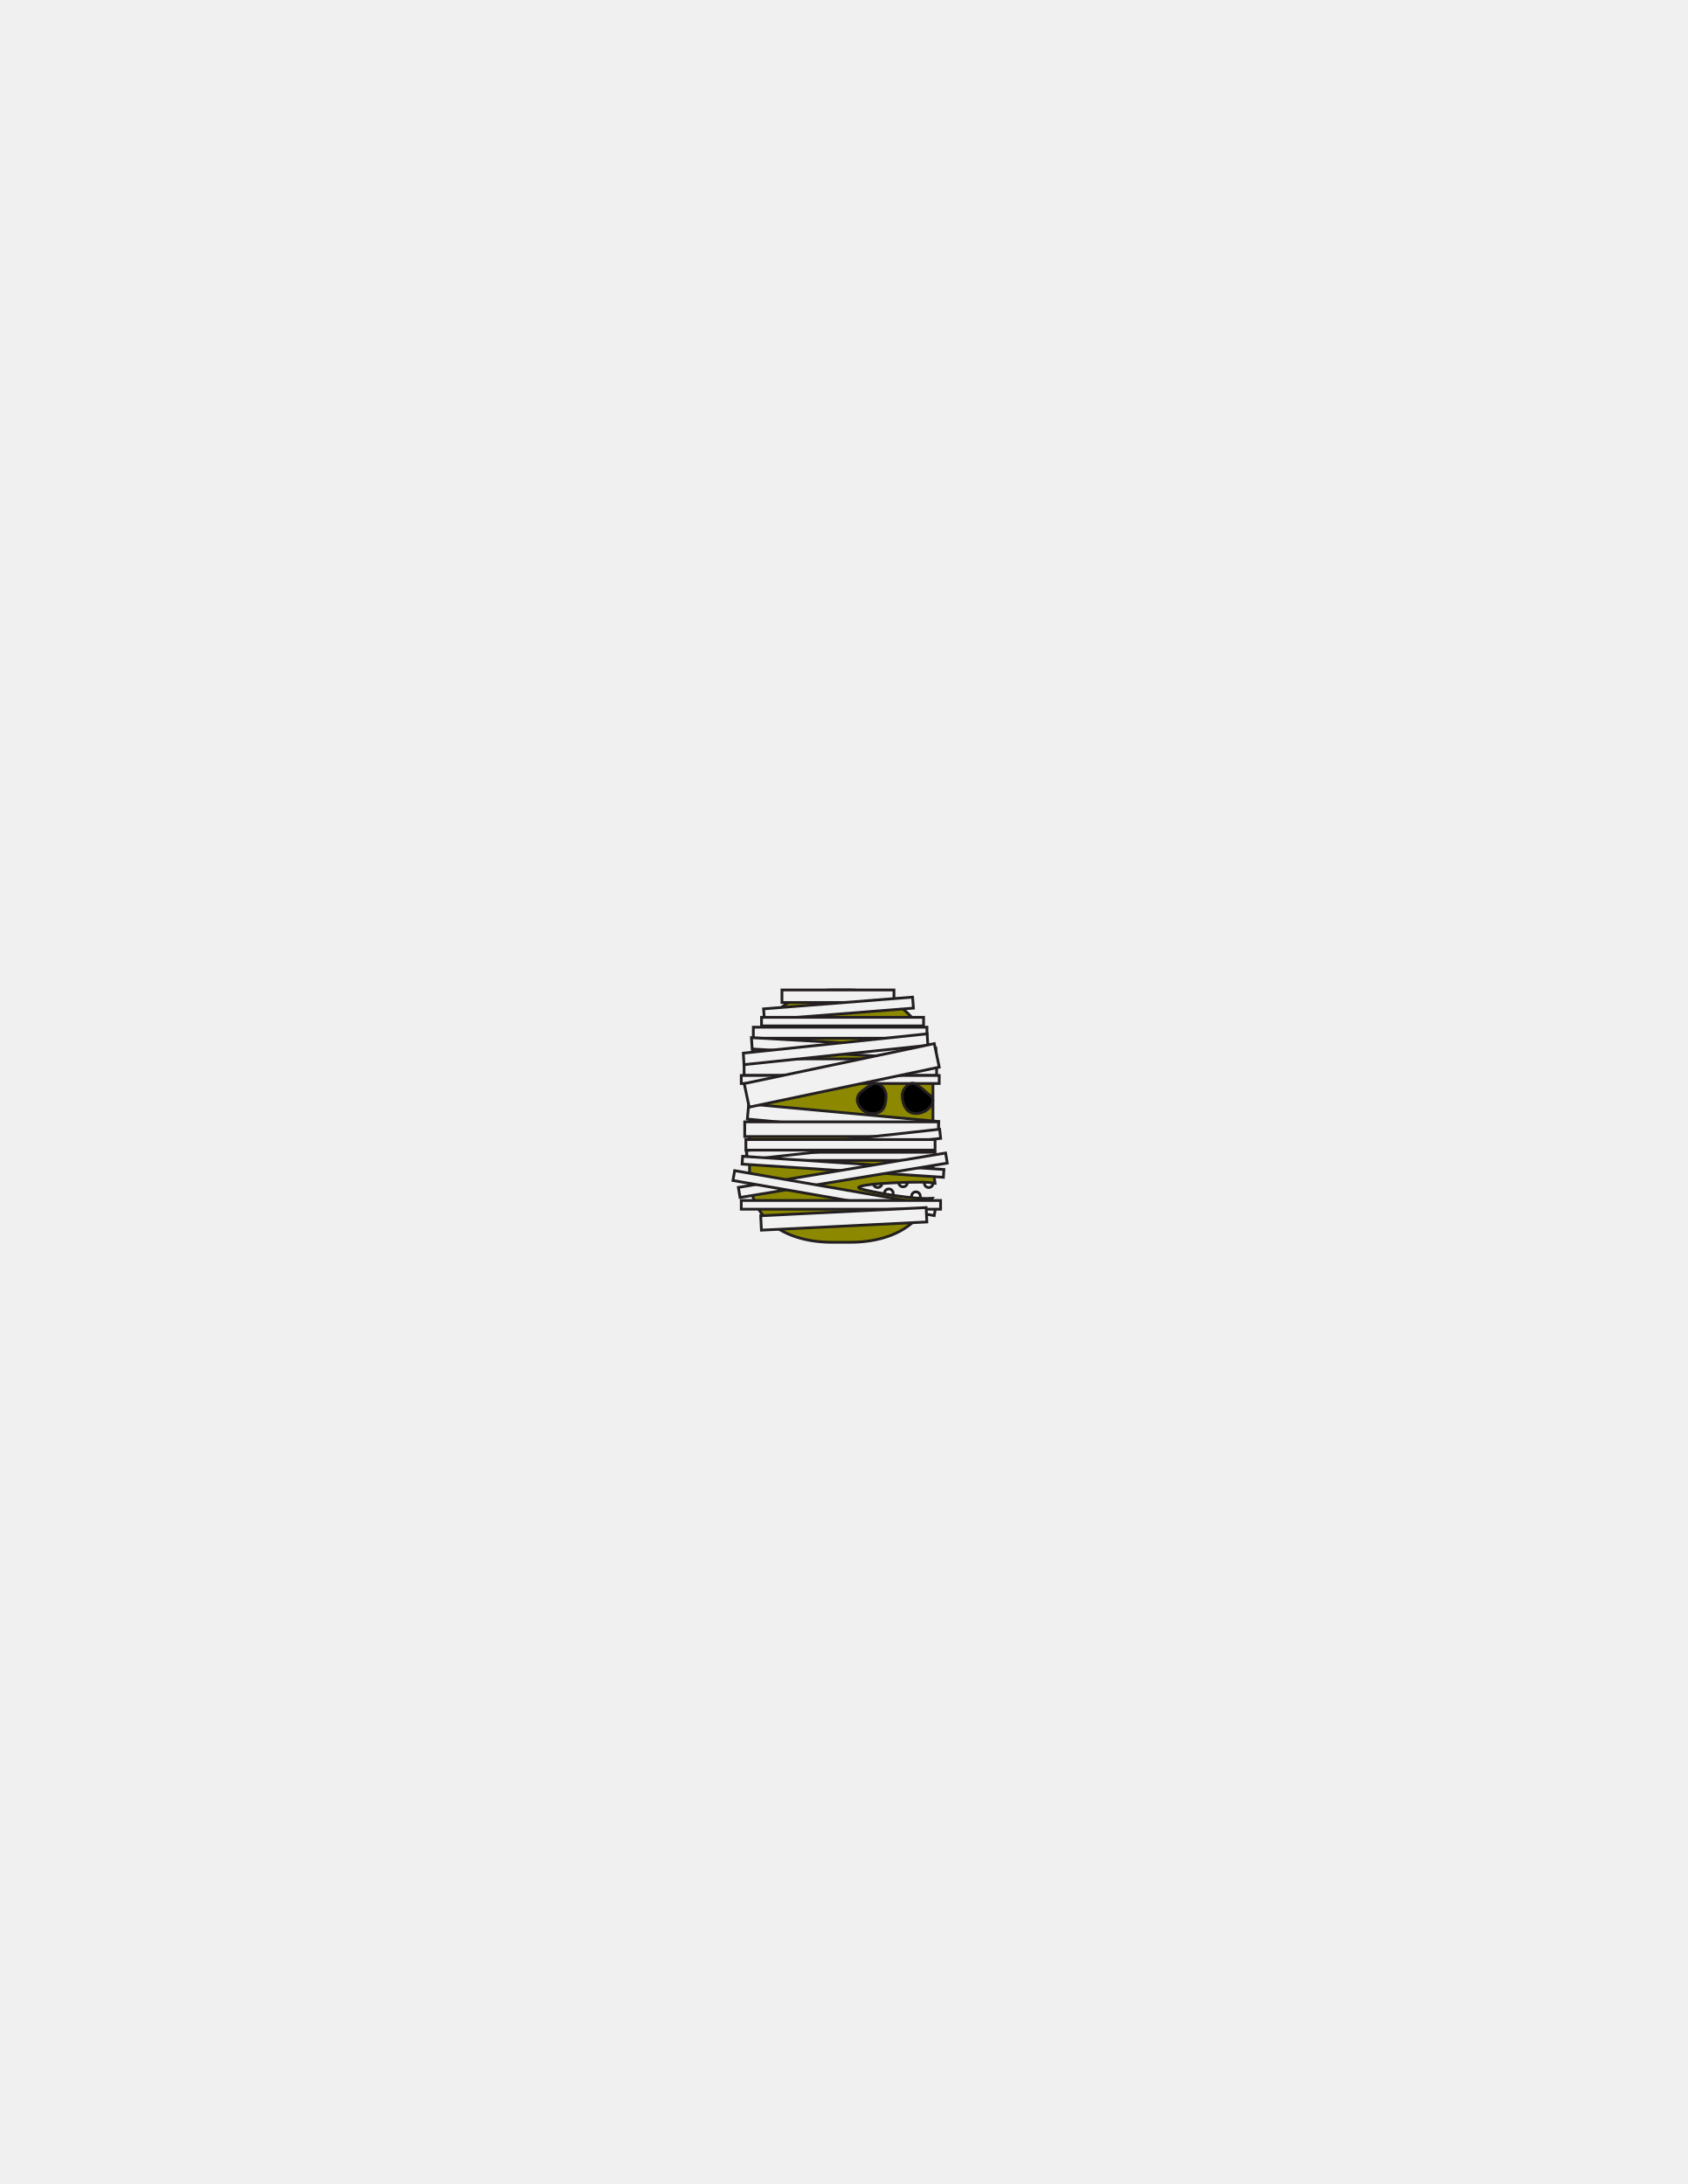
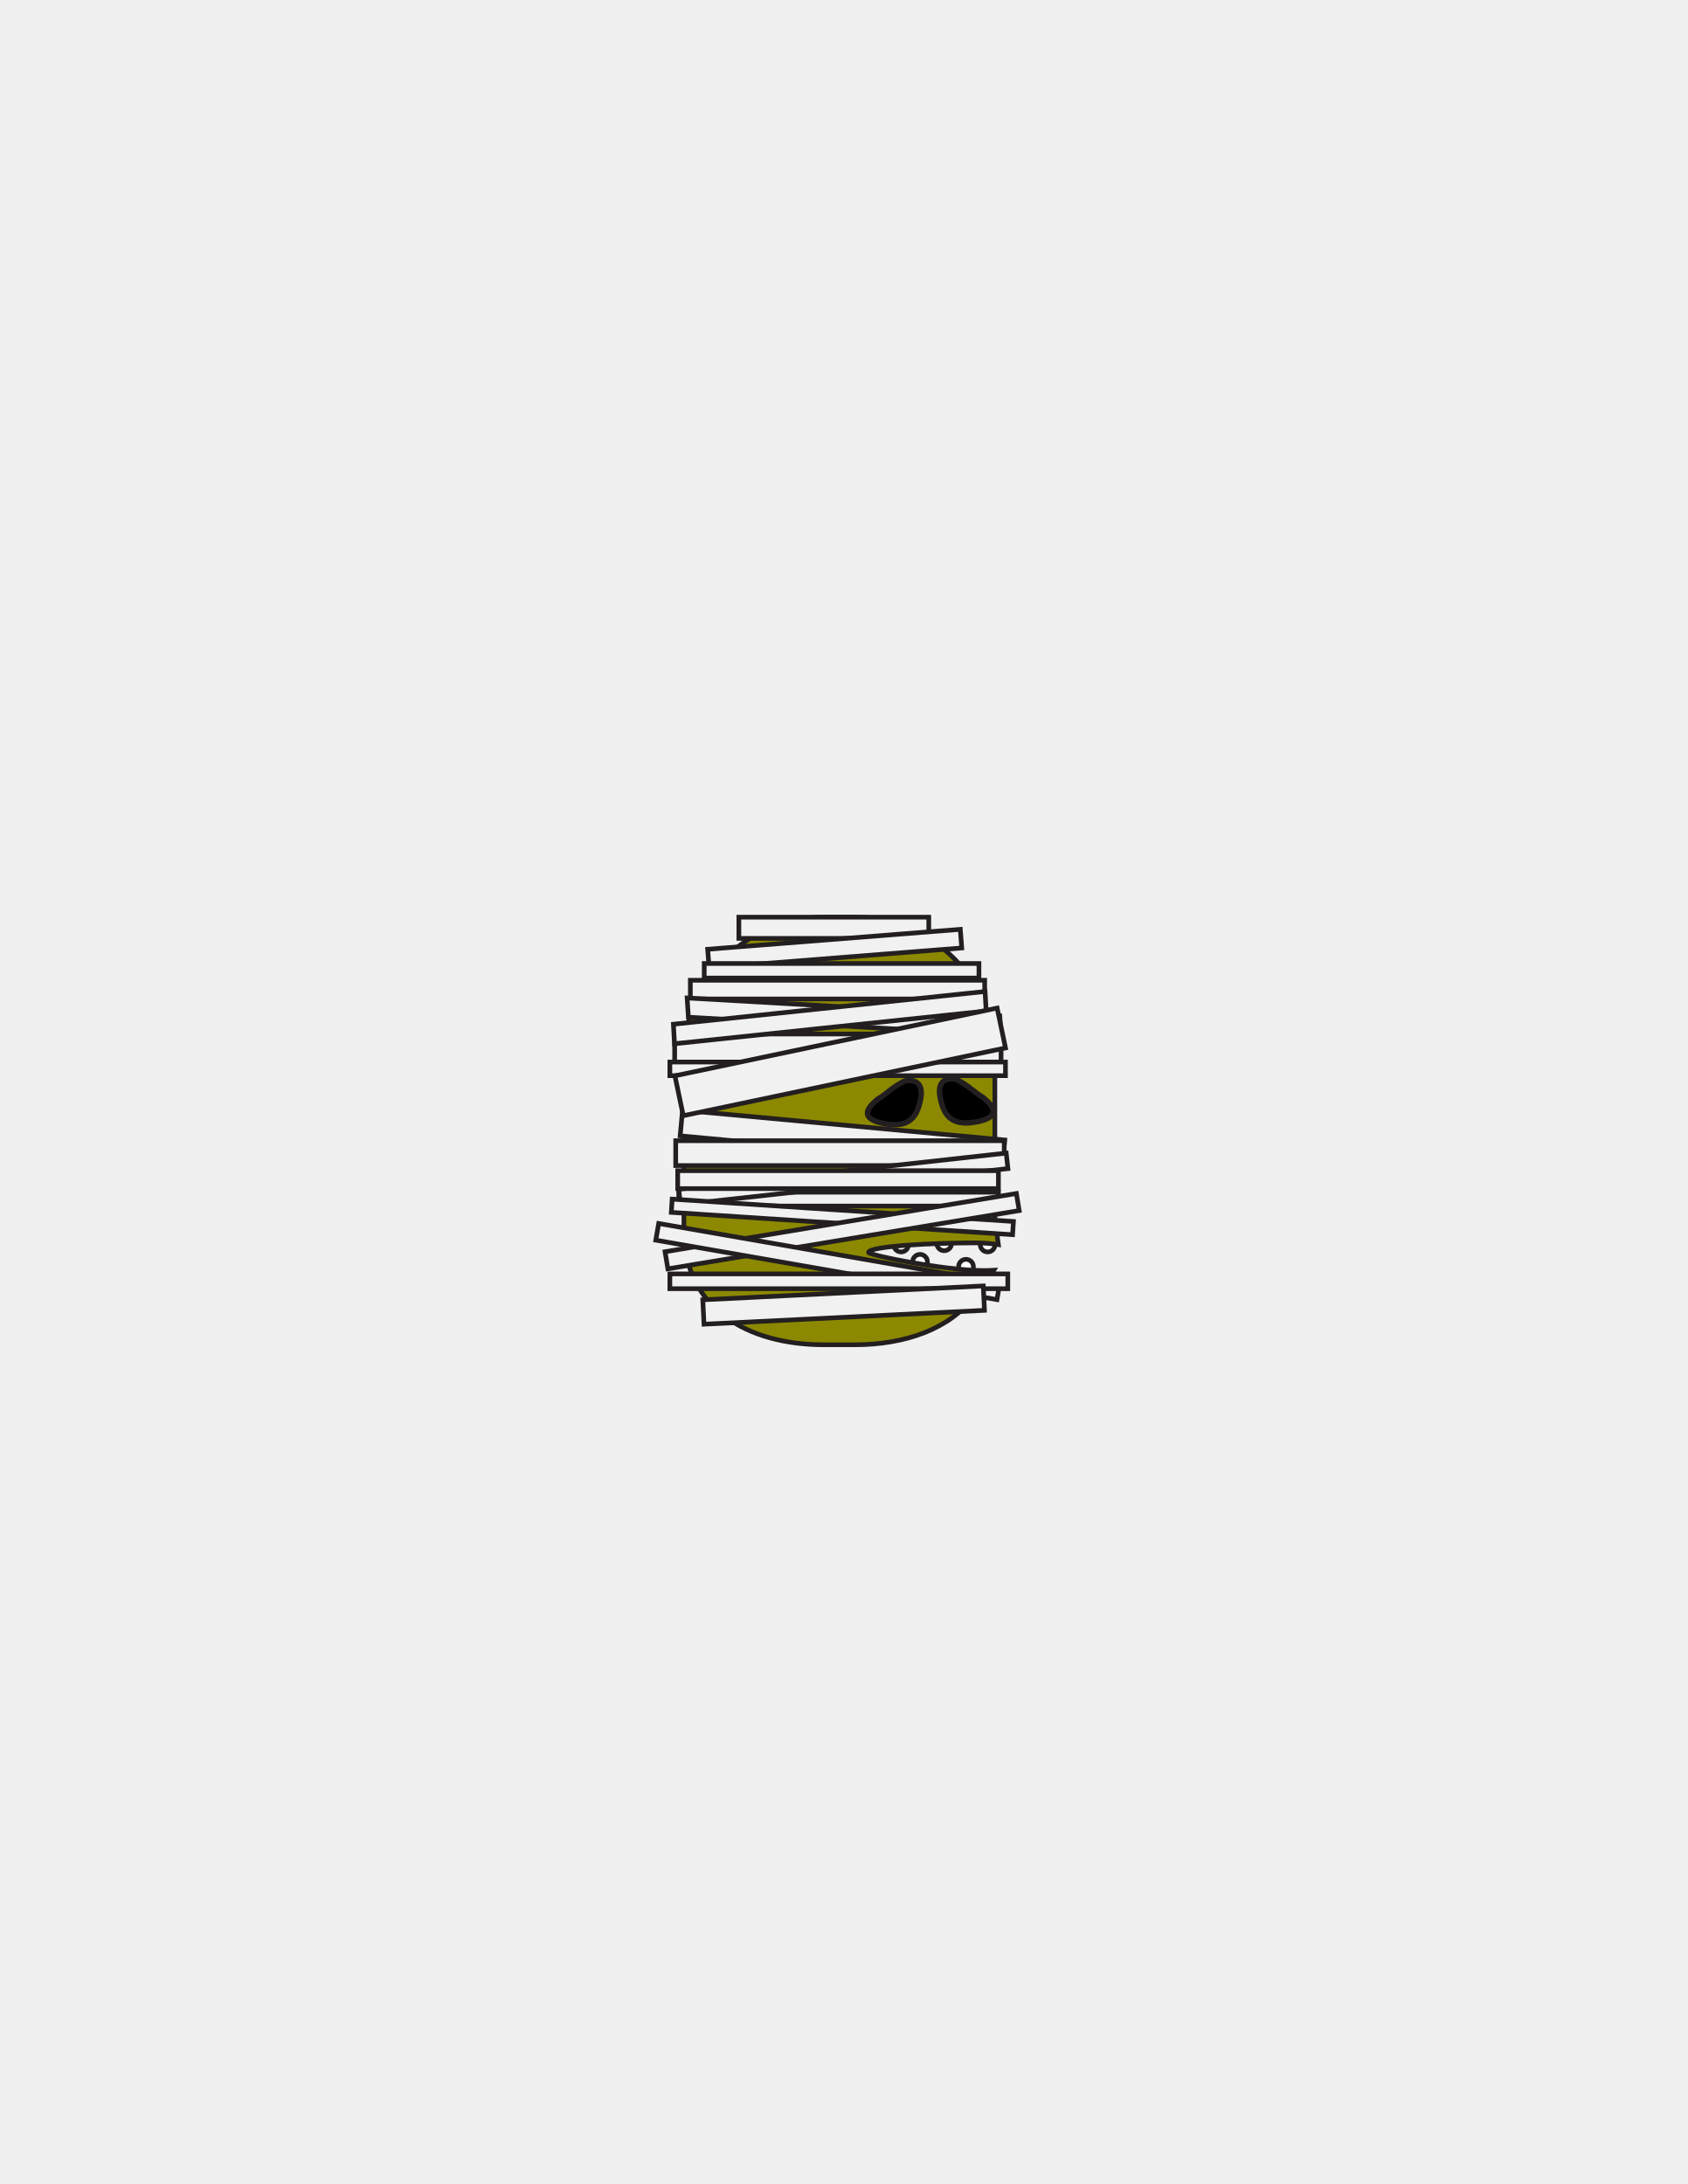
<svg xmlns="http://www.w3.org/2000/svg" version="1.1" id="Layer_1" x="0px" y="0px" width="612px" height="792px" viewBox="0 0 612 792" enable-background="new 0 0 612 792" xml:space="preserve">
-   <rect id="head_frame_1_" x="230.5" y="331.5" fill-opacity="0" fill="#231F20" width="151" height="131" />
-   <path fill="#FFFFFF" stroke="#231F20" stroke-miterlimit="10" d="M338.318,429.053c0,0.873-0.707,1.581-1.58,1.581l0,0  c-0.873,0-1.582-0.708-1.582-1.581v-1.514c0-0.873,0.709-1.581,1.582-1.581l0,0c0.873,0,1.58,0.708,1.58,1.581V429.053z" />
-   <path fill="#FFFFFF" stroke="#231F20" stroke-miterlimit="10" d="M329.025,428.794c0,0.873-0.709,1.581-1.582,1.581l0,0  c-0.873,0-1.58-0.708-1.58-1.581v-1.514c0-0.873,0.707-1.581,1.58-1.581l0,0c0.873,0,1.582,0.708,1.582,1.581V428.794z" />
-   <path fill="#FFFFFF" stroke="#231F20" stroke-miterlimit="10" d="M319.807,429.053c0,0.873-0.709,1.581-1.582,1.581l0,0  c-0.873,0-1.58-0.708-1.58-1.581v-1.514c0-0.873,0.707-1.581,1.58-1.581l0,0c0.873,0,1.582,0.708,1.582,1.581V429.053z" />
-   <path fill="#FFFFFF" stroke="#231F20" stroke-miterlimit="10" d="M323.859,434.257c0,0.873-0.707,1.581-1.58,1.581l0,0  c-0.873,0-1.582-0.708-1.582-1.581v-1.514c0-0.873,0.709-1.581,1.582-1.581l0,0c0.873,0,1.58,0.708,1.58,1.581V434.257z" />
-   <path fill="#FFFFFF" stroke="#231F20" stroke-miterlimit="10" d="M333.693,435.308c0,0.873-0.709,1.581-1.582,1.581l0,0  c-0.873,0-1.58-0.708-1.58-1.581v-1.514c0-0.873,0.707-1.581,1.58-1.581l0,0c0.873,0,1.582,0.708,1.582,1.581V435.308z" />
-   <path id="SECONDARY_1_" fill="#8C8900" stroke="#231F20" stroke-miterlimit="10" d="M335.993,434.62  c-8.688,0-24.726-3.335-24.726-3.87c0-1.375,14.076-2.057,22.764-2.057c1.75,0,3.428,0.133,5,0.369l-0.75-5.625V389  c0-16.568-13.432-30-30-30h-6.5c-16.568,0-30,13.432-30,30v37c0,16.568,13.431,24.5,30,24.5h6.5c10.848,0,20.348-3.4,25.617-10.397  c0.535-0.712,3.739-4.765,4.185-5.552C337.397,434.592,336.704,434.62,335.993,434.62z" />
-   <rect id="PRIMARY_37_" x="283.531" y="359" fill="#F1F1F1" stroke="#231F20" stroke-miterlimit="10" width="40.615" height="4.541" />
-   <rect id="PRIMARY_36_" x="276.919" y="363.74" transform="matrix(0.9969 -0.0786 0.0786 0.9969 -27.7896 25.0108)" fill="#F1F1F1" stroke="#231F20" stroke-miterlimit="10" width="54.199" height="4" />
-   <rect id="PRIMARY_35_" x="273.156" y="372.5" fill="#F1F1F1" stroke="#231F20" stroke-miterlimit="10" width="62.951" height="4" />
-   <rect id="PRIMARY_34_" x="276.125" y="368.913" fill="#F1F1F1" stroke="#231F20" stroke-miterlimit="10" width="58.752" height="3.111" />
-   <rect id="PRIMARY_33_" x="271.083" y="403.481" transform="matrix(0.9958 0.092 -0.092 0.9958 38.6578 -26.393)" fill="#F1F1F1" stroke="#231F20" stroke-miterlimit="10" width="69.208" height="5.5" />
-   <rect id="PRIMARY_32_" x="269.801" y="384" fill="#F1F1F1" stroke="#231F20" stroke-miterlimit="10" width="69.807" height="6" />
-   <rect id="PRIMARY_31_" x="268.771" y="390" fill="#F1F1F1" stroke="#231F20" stroke-miterlimit="10" width="71.781" height="2.919" />
-   <polygon id="PRIMARY_30_" fill="#F1F1F1" stroke="#231F20" stroke-miterlimit="10" points="272.732,380.404 339.592,384.212   339.332,380.096 272.471,376.288 " />
-   <polygon id="PRIMARY_29_" fill="#F1F1F1" stroke="#231F20" stroke-miterlimit="10" points="336.422,379.082 269.765,386.082   269.531,381.903 336.189,374.903 " />
-   <rect id="PRIMARY_28_" x="269.976" y="385.606" transform="matrix(0.9786 -0.2059 0.2059 0.9786 -73.7452 71.182)" fill="#F1F1F1" stroke="#231F20" stroke-miterlimit="10" width="70.421" height="8.723" />
-   <path stroke="#231F20" stroke-miterlimit="10" d="M321.273,397.133c0,3.616-0.641,6.672-5.004,6.672c-3.756,0-6.553-4.1-5.002-6.672  c0.607-1.008,2.107-2.32,5.002-3.938C318.683,391.847,321.273,394.959,321.273,397.133z" />
-   <path stroke="#231F20" stroke-miterlimit="10" d="M337.146,397.133c2.971,2.063-0.641,6.672-5.002,6.672  c-3.758,0-5.004-3.668-5.004-6.672c0-2.174,2.672-5.42,5.004-3.938C334.688,394.813,335.875,396.25,337.146,397.133z" />
-   <rect id="PRIMARY_27_" x="270.026" y="406.834" fill="#F1F1F1" stroke="#231F20" stroke-miterlimit="10" width="70.261" height="5.317" />
-   <rect id="PRIMARY_26_" x="270.684" y="417.852" fill="#F1F1F1" stroke="#231F20" stroke-miterlimit="10" width="68.361" height="2.963" />
-   <rect id="PRIMARY_25_" x="270.617" y="413.345" transform="matrix(0.994 -0.1098 0.1098 0.994 -43.7116 36.0845)" fill="#F1F1F1" stroke="#231F20" stroke-miterlimit="10" width="70.462" height="3.335" />
-   <rect id="PRIMARY_24_" x="270.449" y="413.25" fill="#F1F1F1" stroke="#231F20" stroke-miterlimit="10" width="68.594" height="3.833" />
-   <rect id="PRIMARY_23_" x="269.116" y="421.72" transform="matrix(-0.9979 -0.0653 0.0653 -0.9979 583.0821 865.3384)" fill="#F1F1F1" stroke="#231F20" stroke-miterlimit="10" width="73.141" height="2.836" />
-   <rect id="PRIMARY_22_" x="267.532" y="424.333" transform="matrix(0.9865 -0.1637 0.1637 0.9865 -65.6545 55.7891)" fill="#F1F1F1" stroke="#231F20" stroke-miterlimit="10" width="76.167" height="3.704" />
-   <rect id="PRIMARY_21_" x="265.532" y="430.875" transform="matrix(0.9851 0.1718 -0.1718 0.9851 78.8358 -45.5489)" fill="#F1F1F1" stroke="#231F20" stroke-miterlimit="10" width="74.077" height="3.624" />
-   <rect id="PRIMARY_20_" x="268.771" y="435.334" fill="#F1F1F1" stroke="#231F20" stroke-miterlimit="10" width="72.277" height="3.166" />
-   <rect id="PRIMARY_19_" x="275.908" y="439.386" transform="matrix(0.9988 -0.0494 0.0494 0.9988 -21.4547 15.6478)" fill="#F1F1F1" stroke="#231F20" stroke-miterlimit="10" width="60.056" height="5.229" />
+   <rect id="head_frame_1_" x="178" y="286" fill="#231F20" fill-opacity="0" width="256" height="222" />
+   <path fill="#FFFFFF" stroke="#231F20" stroke-width="1.695" stroke-miterlimit="10" d="M360.791,451.318  c0,1.479-1.198,2.68-2.679,2.68l0,0c-1.479,0-2.682-1.2-2.682-2.68v-2.565c0-1.479,1.202-2.679,2.682-2.679l0,0  c1.48,0,2.679,1.199,2.679,2.679V451.318z" />
+   <path fill="#FFFFFF" stroke="#231F20" stroke-width="1.695" stroke-miterlimit="10" d="M345.036,450.88  c0,1.479-1.202,2.68-2.682,2.68l0,0c-1.48,0-2.679-1.2-2.679-2.68v-2.565c0-1.479,1.198-2.679,2.679-2.679l0,0  c1.479,0,2.682,1.199,2.682,2.679V450.88z" />
+   <path fill="#FFFFFF" stroke="#231F20" stroke-width="1.695" stroke-miterlimit="10" d="M329.407,451.318  c0,1.479-1.202,2.68-2.682,2.68l0,0c-1.48,0-2.679-1.2-2.679-2.68v-2.565c0-1.479,1.198-2.679,2.679-2.679l0,0  c1.479,0,2.682,1.199,2.682,2.679V451.318z" />
+   <path fill="#FFFFFF" stroke="#231F20" stroke-width="1.695" stroke-miterlimit="10" d="M336.278,460.138  c0,1.479-1.199,2.679-2.679,2.679l0,0c-1.48,0-2.683-1.199-2.683-2.679v-2.565c0-1.479,1.202-2.68,2.683-2.68l0,0  c1.479,0,2.679,1.2,2.679,2.68V460.138z" />
+   <path fill="#FFFFFF" stroke="#231F20" stroke-width="1.695" stroke-miterlimit="10" d="M352.95,461.918  c0,1.479-1.202,2.68-2.682,2.68l0,0c-1.48,0-2.679-1.2-2.679-2.68v-2.564c0-1.479,1.198-2.68,2.679-2.68l0,0  c1.479,0,2.682,1.2,2.682,2.68V461.918z" />
+   <path id="SECONDARY_1_" fill="#8C8900" stroke="#231F20" stroke-width="1.695" stroke-miterlimit="10" d="M356.85,460.753  c-14.73,0-41.921-5.651-41.921-6.559c0-2.33,23.864-3.485,38.595-3.485c2.967,0,5.811,0.226,8.477,0.624l-1.271-9.532v-58.358  c0-28.077-22.773-50.84-50.861-50.84h-11.02c-28.089,0-50.861,22.763-50.861,50.84v62.702c0,28.078,22.77,41.52,50.861,41.52h11.02  c18.391,0,34.497-5.763,43.431-17.62c0.906-1.206,6.338-8.074,7.095-9.408C359.23,460.705,358.055,460.753,356.85,460.753z" />
+   <rect id="PRIMARY_37_" x="267.907" y="332.603" fill="#F1F1F1" stroke="#231F20" stroke-width="1.695" stroke-miterlimit="10" width="68.857" height="7.695" />
+   <rect id="PRIMARY_36_" x="256.723" y="340.604" transform="matrix(-0.9969 0.0786 -0.0786 -0.9969 631.4248 663.1415)" fill="#F1F1F1" stroke="#231F20" stroke-width="1.695" stroke-miterlimit="10" width="91.886" height="6.779" />
+   <rect id="PRIMARY_35_" x="250.318" y="355.481" fill="#F1F1F1" stroke="#231F20" stroke-width="1.695" stroke-miterlimit="10" width="106.725" height="6.779" />
+   <rect id="PRIMARY_34_" x="255.351" y="349.402" fill="#F1F1F1" stroke="#231F20" stroke-width="1.695" stroke-miterlimit="10" width="99.606" height="5.272" />
+   <rect id="PRIMARY_33_" x="246.802" y="408.024" transform="matrix(-0.9958 -0.092 0.092 -0.9958 571.6976 851.71)" fill="#F1F1F1" stroke="#231F20" stroke-width="1.695" stroke-miterlimit="10" width="117.337" height="9.321" />
+   <rect id="PRIMARY_32_" x="244.629" y="374.97" fill="#F1F1F1" stroke="#231F20" stroke-width="1.695" stroke-miterlimit="10" width="118.35" height="10.167" />
+   <rect id="PRIMARY_31_" x="242.883" y="385.137" fill="#F1F1F1" stroke="#231F20" stroke-width="1.695" stroke-miterlimit="10" width="121.695" height="4.947" />
+   <polygon id="PRIMARY_30_" fill="#F1F1F1" stroke="#231F20" stroke-width="1.695" stroke-miterlimit="10" points="249.599,368.875   362.95,375.329 362.51,368.354 249.156,361.9 " />
+   <polygon id="PRIMARY_29_" fill="#F1F1F1" stroke="#231F20" stroke-width="1.695" stroke-miterlimit="10" points="357.576,366.635   244.569,378.498 244.172,371.416 357.182,359.553 " />
+   <rect id="PRIMARY_28_" x="244.956" y="377.689" transform="matrix(-0.9786 0.2058 -0.2058 -0.9786 682.0339 699.2158)" fill="#F1F1F1" stroke="#231F20" stroke-width="1.695" stroke-miterlimit="10" width="119.391" height="14.783" />
+   <path stroke="#231F20" stroke-width="1.961" stroke-miterlimit="10" d="M333.814,398.541c-1.193,6.011-3.634,10.805-13.344,8.873  c-8.358-1.661-6.658-5.137-2.356-8.725c4.338-2.639,4.445-3.825,9.814-6.645C333.747,390.873,334.536,394.927,333.814,398.541z" />
+   <rect id="PRIMARY_27_" x="245.011" y="413.665" fill="#F1F1F1" stroke="#231F20" stroke-width="1.695" stroke-miterlimit="10" width="119.118" height="9.012" />
+   <rect id="PRIMARY_26_" x="246.126" y="432.336" fill="#F1F1F1" stroke="#231F20" stroke-width="1.695" stroke-miterlimit="10" width="115.897" height="5.023" />
+   <rect id="PRIMARY_25_" x="246.047" y="424.72" transform="matrix(-0.994 0.1097 -0.1097 -0.994 656.6309 818.9513)" fill="#F1F1F1" stroke="#231F20" stroke-width="1.695" stroke-miterlimit="10" width="119.464" height="5.651" />
+   <rect id="PRIMARY_24_" x="245.729" y="424.538" fill="#F1F1F1" stroke="#231F20" stroke-width="1.695" stroke-miterlimit="10" width="116.291" height="6.496" />
+   <rect id="PRIMARY_23_" x="243.436" y="438.874" transform="matrix(0.9979 0.0653 -0.0653 0.9979 29.4571 -18.9971)" fill="#F1F1F1" stroke="#231F20" stroke-width="1.695" stroke-miterlimit="10" width="124.004" height="4.806" />
+   <rect id="PRIMARY_22_" x="240.761" y="443.331" transform="matrix(-0.9865 0.1636 -0.1636 -0.9865 679.5951 836.9572)" fill="#F1F1F1" stroke="#231F20" stroke-width="1.695" stroke-miterlimit="10" width="129.129" height="6.278" />
+   <rect id="PRIMARY_21_" x="237.381" y="454.383" transform="matrix(-0.9851 -0.1717 0.1717 -0.9851 517.321 959.661)" fill="#F1F1F1" stroke="#231F20" stroke-width="1.695" stroke-miterlimit="10" width="125.582" height="6.141" />
+   <rect id="PRIMARY_20_" x="242.883" y="461.963" fill="#F1F1F1" stroke="#231F20" stroke-width="1.695" stroke-miterlimit="10" width="122.536" height="5.365" />
+   <rect id="PRIMARY_19_" x="255.004" y="468.837" transform="matrix(-0.9988 0.0494 -0.0494 -0.9988 634.8219 930.8542)" fill="#F1F1F1" stroke="#231F20" stroke-width="1.695" stroke-miterlimit="10" width="101.819" height="8.861" />
+   <path stroke="#231F20" stroke-width="1.961" stroke-miterlimit="10" d="M340.884,397.922c1.194,6.011,3.635,10.805,13.345,8.874  c8.357-1.662,6.657-5.138,2.355-8.726c-4.337-2.639-4.445-3.824-9.814-6.644C340.952,390.254,340.162,394.309,340.884,397.922z" />
</svg>
